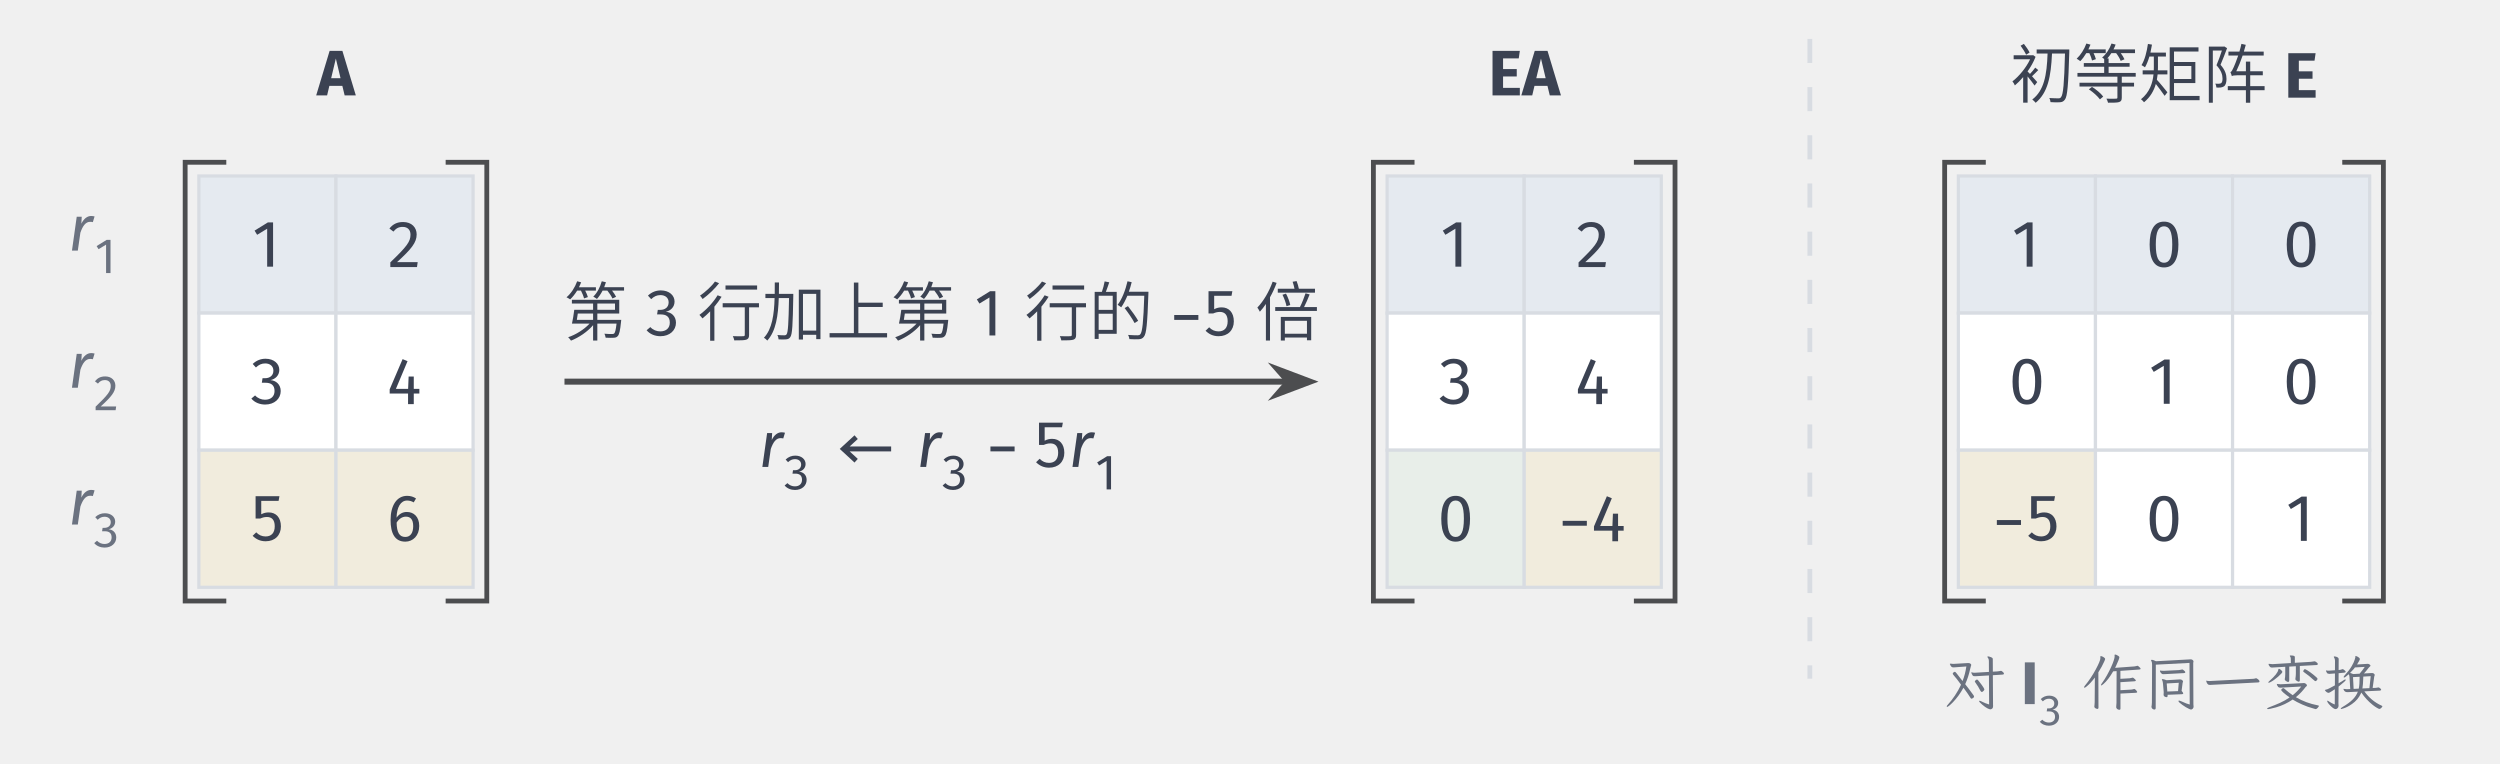
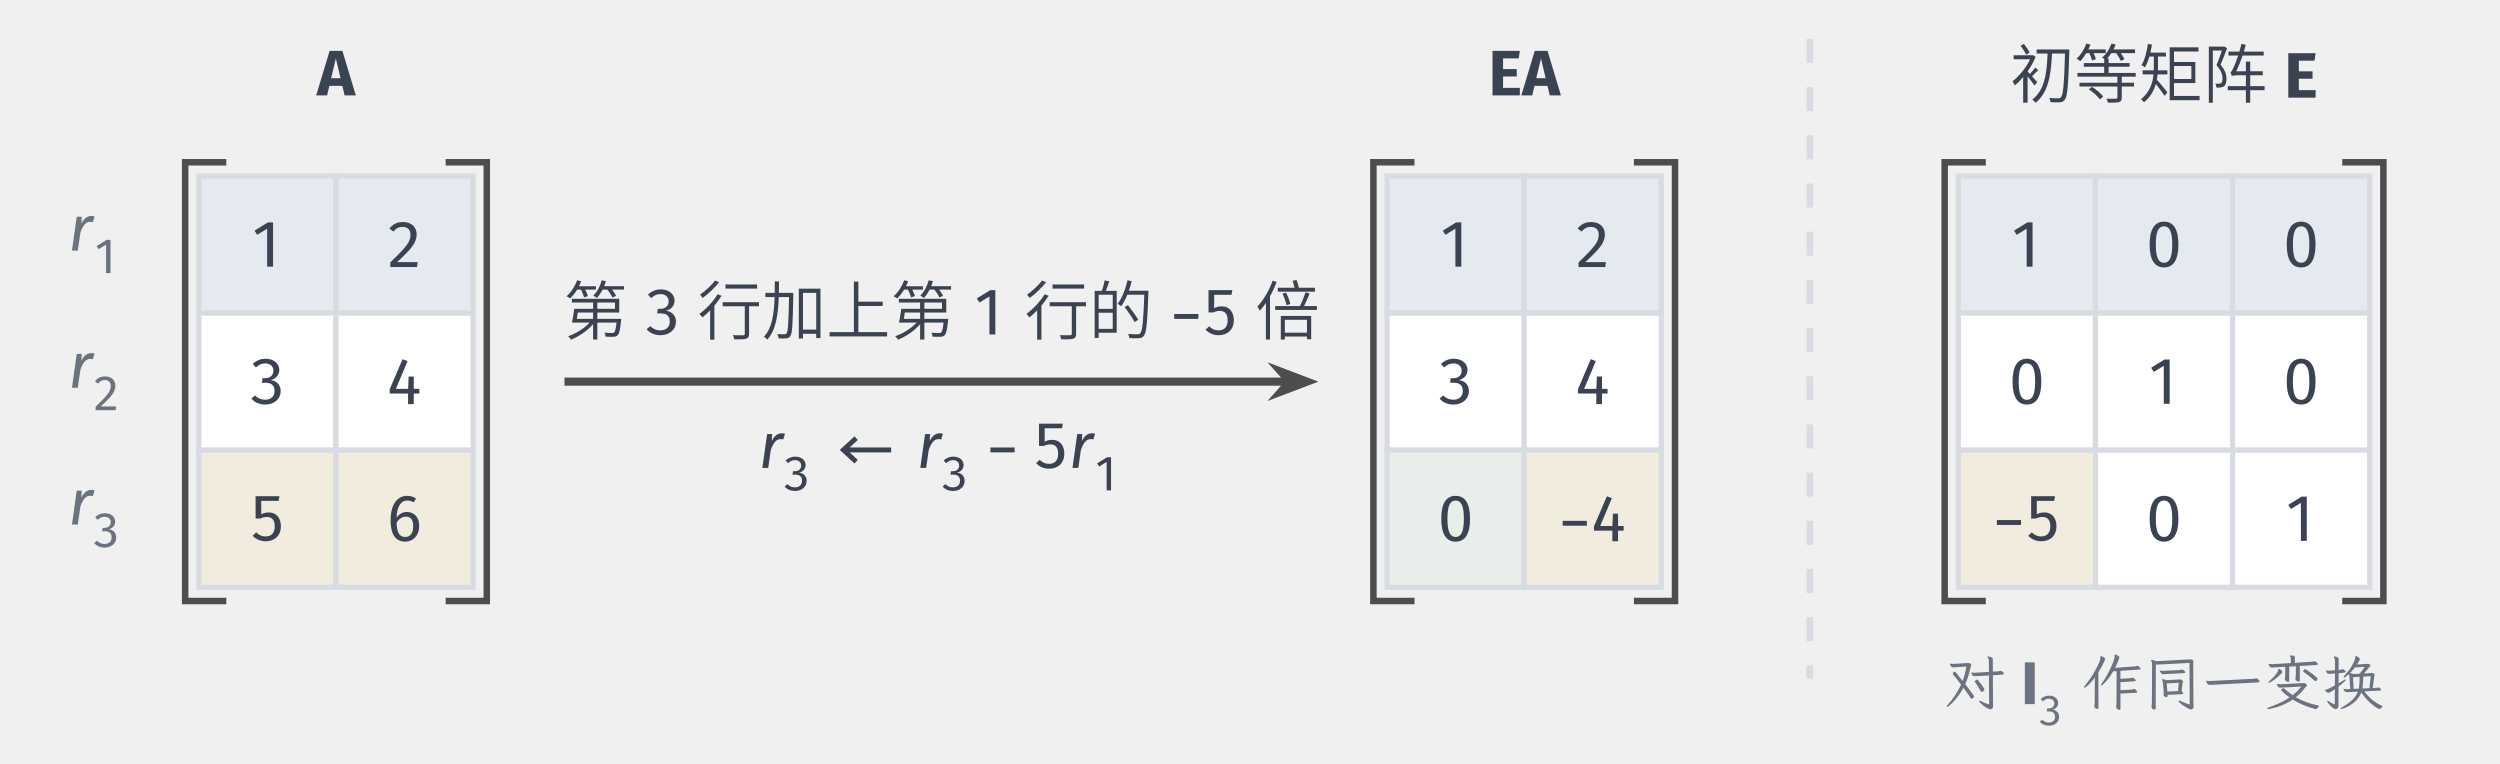
<svg xmlns="http://www.w3.org/2000/svg" xmlns:xlink="http://www.w3.org/1999/xlink" version="1.1" width="310.13" height="94.69" viewBox="0 0 310.13 94.69">
  <defs>
    <path id="font_1_1220" d="M.356 .539C.298 .539 .243 .501 .203 .419L.209 .527H.131L.057 0H.148L.188 .279C.225 .386 .271 .448 .339 .448 .356 .448 .367 .447 .382 .443L.409 .532C.393 .536 .375 .539 .356 .539Z" />
    <path id="font_1_18" d="M.276 0H.368V.689H.287L.08 .561 .12 .496 .276 .591V0Z" />
    <path id="font_1_19" d="M.258 .701C.163 .701 .099 .667 .045 .6L.107 .552C.15 .603 .187 .625 .253 .625 .328 .625 .373 .579 .373 .504 .373 .395 .315 .319 .059 .073V0H.474L.485 .077H.164C.389 .282 .469 .383 .469 .508 .469 .617 .391 .701 .258 .701Z" />
    <path id="font_1_20" d="M.251 .701C.178 .701 .11 .676 .051 .62L.101 .565C.146 .607 .187 .628 .246 .628 .317 .628 .373 .588 .373 .515 .373 .435 .311 .398 .245 .398H.204L.193 .327H.251C.332 .327 .391 .295 .391 .199 .391 .115 .335 .063 .242 .063 .186 .063 .13 .085 .088 .13L.03 .081C.083 .017 .165-.012 .245-.012 .39-.012 .487 .079 .487 .198 .487 .303 .41 .363 .328 .368 .405 .385 .465 .442 .465 .528 .465 .622 .383 .701 .251 .701Z" />
    <path id="font_1_1126" d="M.22 .268 .293 .574 .366 .268H.22M.43 0H.604L.395 .693H.196L-.013 0H.157L.192 .149H.394L.43 0Z" />
    <path id="font_1_21" d="M.511 .238H.424V.43H.344L.336 .238H.146L.327 .669 .25 .701 .049 .231V.165H.335V0H.424V.165H.511V.238Z" />
    <path id="font_1_22" d="M.467 .689H.096V.342H.168C.207 .358 .234 .366 .273 .366 .341 .366 .394 .329 .394 .221 .394 .118 .341 .063 .252 .063 .194 .063 .147 .084 .106 .127L.05 .073C.103 .02 .168-.012 .253-.012 .397-.012 .49 .081 .49 .219 .49 .358 .413 .437 .301 .437 .261 .437 .225 .43 .184 .408V.617H.454L.467 .689Z" />
    <path id="font_1_23" d="M.292 .061C.2 .061 .16 .131 .157 .284 .191 .34 .241 .377 .301 .377 .368 .377 .415 .34 .415 .229 .415 .126 .373 .061 .292 .061M.317 .45C.254 .45 .2 .423 .156 .361 .16 .524 .22 .628 .32 .628 .357 .628 .392 .618 .423 .599L.459 .66C.42 .686 .375 .701 .321 .701 .16 .701 .063 .553 .063 .324 .063 .122 .126-.012 .292-.012 .412-.012 .509 .081 .509 .232 .509 .379 .42 .45 .317 .45Z" />
    <path id="font_2_29813" d="M.9 .242H.528V.341H.869V.555H.132V.497H.462V.399H.169C.161 .329 .146 .242 .133 .184H.407C.324 .094 .194 .012 .074-.028 .089-.041 .108-.065 .118-.081 .24-.033 .374 .056 .462 .16V-.079H.528V.184H.827C.816 .087 .805 .044 .79 .03 .782 .023 .771 .022 .754 .022 .736 .022 .688 .022 .637 .027 .648 .01 .655-.016 .657-.035 .709-.038 .758-.038 .782-.036 .81-.035 .828-.029 .843-.013 .869 .011 .883 .072 .897 .214 .899 .223 .9 .242 .9 .242M.224 .341H.462V.242H.209L.224 .341M.803 .399H.528V.497H.803V.399M.276 .827 .214 .843C.179 .746 .12 .654 .048 .594 .065 .586 .092 .571 .105 .561 .143 .597 .181 .644 .214 .698H.273C.294 .657 .314 .608 .321 .576L.381 .597C.374 .624 .357 .663 .339 .698H.506V.75H.242C.255 .775 .266 .801 .276 .827M.662 .828 .597 .843C.571 .75 .525 .662 .465 .604 .481 .596 .509 .578 .522 .568 .554 .603 .584 .648 .61 .698H.684C.716 .659 .748 .609 .763 .575L.82 .601C.808 .628 .783 .665 .757 .698H.944V.751H.635C.645 .776 .654 .802 .662 .828Z" />
    <path id="font_2_36714" d="M.925 .778H.433V.713H.925V.778M.333 .813 .269 .839C.218 .766 .12 .677 .037 .62 .049 .607 .067 .582 .077 .567 .165 .63 .267 .727 .333 .813M.954 .502H.389V.438H.733V.01C.733-.007 .726-.012 .707-.012 .689-.014 .621-.014 .547-.011 .557-.031 .567-.058 .57-.077 .669-.077 .725-.076 .757-.066 .789-.055 .8-.034 .8 .009V.438H.954V.502M.372 .602 .31 .625C.24 .51 .13 .394 .027 .32 .04 .307 .065 .278 .074 .265 .113 .296 .154 .334 .194 .375V-.082H.26V.448C.302 .498 .34 .55 .372 .602Z" />
    <path id="font_2_11407" d="M.639 .075V.647H.845V.075H.639M.911 .712H.574V-.064H.639V.01H.845V-.057H.911V.712M.266 .825H.2L.199 .647H.054V.582H.197C.19 .327 .159 .099 .031-.036 .048-.045 .071-.065 .083-.08 .219 .067 .253 .311 .262 .582H.422C.415 .187 .406 .048 .384 .018 .375 .005 .365 .002 .35 .002 .332 .002 .288 .002 .24 .007 .251-.012 .258-.041 .259-.061 .304-.064 .35-.064 .378-.061 .407-.058 .425-.05 .442-.025 .473 .019 .48 .163 .488 .612 .488 .621 .488 .647 .488 .647H.264L.266 .825Z" />
    <path id="font_2_9518" d="M.501 .823H.431V.036H.053V-.031H.948V.036H.501V.443H.88V.51H.501V.823Z" />
    <path id="font_2_27707" d="M.607 .456 .555 .426C.611 .353 .68 .253 .71 .193L.766 .228C.734 .287 .664 .384 .607 .456M.316 .827 .244 .841C.236 .793 .218 .725 .201 .678H.089V-.054H.151V.026H.432V.678H.263C.28 .721 .299 .777 .316 .827M.151 .618H.37V.398H.151V.618M.151 .087V.338H.37V.087H.151M.665 .829 .6 .843C.568 .704 .515 .566 .446 .476 .462 .467 .49 .448 .502 .438 .537 .487 .569 .549 .598 .618H.861C.848 .209 .831 .053 .799 .018 .788 .005 .776 .002 .756 .002 .733 .002 .673 .003 .608 .008 .62-.009 .628-.037 .63-.057 .686-.06 .745-.062 .778-.059 .812-.056 .834-.048 .855-.02 .895 .028 .909 .184 .925 .644 .926 .654 .926 .68 .926 .68H.621C.638 .728 .653 .778 .665 .829Z" />
    <path id="font_1_754" d="M.062 .242H.438V.318H.062V.242Z" />
    <path id="font_2_10289" d="M.477 .651 .422 .633C.45 .577 .476 .504 .485 .455L.543 .474C.534 .522 .507 .595 .477 .651M.459 .027V.228H.803V.027H.459M.869 .288H.396V-.079H.459V-.033H.803V-.075H.869V.288M.642 .846 .58 .836C.592 .803 .602 .761 .609 .727H.349V.666H.928V.727H.677C.671 .761 .657 .809 .642 .846M.845 .638 .781 .656C.76 .592 .725 .502 .694 .442H.309V.381H.958V.442H.758C.787 .498 .819 .573 .845 .638M.331 .818 .269 .837C.215 .684 .126 .532 .031 .434 .043 .418 .063 .385 .07 .369 .102 .404 .134 .445 .164 .49V-.079H.228V.594C.268 .665 .303 .741 .331 .818Z" />
    <path id="font_1_624" d="M.12 .28 .35 .068 .401 .125 .274 .242H.92V.318H.274L.401 .435 .35 .492 .12 .28Z" />
    <path id="font_1_1130" d="M.49 .693H.065V0H.49V.118H.229V.295H.442V.41H.229V.576H.473L.49 .693Z" />
    <path id="font_1_17" d="M.28 .628C.363 .628 .408 .552 .408 .345 .408 .137 .363 .061 .28 .061 .196 .061 .152 .137 .152 .345 .152 .552 .196 .628 .28 .628M.28 .701C.13 .701 .056 .578 .056 .345 .056 .112 .13-.012 .28-.012 .43-.012 .504 .112 .504 .345 .504 .577 .43 .701 .28 .701Z" />
    <path id="font_2_11197" d="M.214 .838 .163 .809C.195 .766 .232 .708 .249 .669L.303 .703C.286 .74 .248 .796 .214 .838M.921 .751H.413V.687H.583C.571 .351 .529 .112 .345-.028 .36-.04 .388-.066 .398-.079 .588 .08 .635 .325 .652 .687H.854C.842 .217 .826 .046 .792 .008 .781-.007 .77-.01 .752-.01 .728-.01 .671-.009 .609-.005 .621-.023 .627-.05 .629-.069 .686-.073 .742-.074 .776-.071 .81-.068 .831-.059 .853-.029 .892 .021 .906 .195 .921 .714 .921 .723 .921 .751 .921 .751M.438 .43 .391 .468C.372 .44 .337 .399 .309 .37L.272 .408V.41C.322 .48 .366 .558 .396 .636L.358 .663 .348 .66H.055V.598H.311C.25 .467 .138 .332 .036 .254 .048 .242 .067 .21 .074 .191 .116 .226 .16 .27 .203 .321V-.077H.272V.331C.312 .282 .359 .221 .381 .189L.422 .243 .341 .334C.371 .361 .405 .397 .438 .43V.43Z" />
    <path id="font_2_29865" d="M.274 .168 .225 .13C.292 .087 .364 .021 .398-.026L.449 .017C.415 .065 .34 .128 .274 .168M.642 .827 .578 .843C.548 .757 .494 .677 .432 .625L.464 .603V.539H.147V.482H.464V.386H.048V.327H.67V.233H.08V.174H.67V.004C.67-.01 .666-.015 .648-.015 .629-.017 .57-.017 .499-.015 .509-.033 .52-.059 .524-.078 .608-.078 .664-.078 .696-.068 .729-.057 .738-.038 .738 .003V.174H.929V.233H.738V.327H.955V.386H.533V.482H.86V.539H.533V.611H.512C.534 .635 .556 .663 .576 .694H.65C.681 .654 .709 .606 .721 .573L.78 .598C.769 .625 .746 .661 .722 .694H.944V.752H.609C.622 .776 .633 .801 .642 .827M.251 .826 .187 .843C.154 .753 .098 .665 .036 .607 .052 .598 .08 .579 .092 .569 .125 .602 .157 .646 .186 .694H.233C.252 .655 .269 .609 .275 .579L.335 .6C.329 .625 .315 .661 .299 .694H.488V.752H.218C.23 .776 .241 .801 .251 .826Z" />
    <path id="font_2_28289" d="M.932 .719V.784H.484V-.039H.949V.027H.551V.228H.883V.556H.551V.719H.932M.551 .493H.821V.291H.551V.493M.208 .826 .145 .837C.127 .712 .096 .589 .045 .507 .06 .499 .088 .482 .099 .473 .126 .519 .149 .577 .168 .641H.237V.476L.236 .426H.063V.363H.232C.219 .232 .174 .086 .037-.024 .051-.033 .075-.058 .084-.071 .183 .009 .238 .11 .268 .214 .312 .157 .378 .07 .405 .029L.448 .084C.424 .115 .32 .243 .284 .279 .289 .308 .293 .336 .296 .363H.448V.426H.3L.301 .475V.641H.425V.702H.184C.193 .742 .201 .784 .208 .826V.826Z" />
    <path id="font_2_43092" d="M.961 .18H.737V.349H.933V.411H.737V.562H.67V.411H.52C.554 .482 .589 .567 .619 .656H.947V.718H.638C.649 .753 .659 .788 .668 .823L.6 .838C.592 .798 .581 .757 .569 .718H.398V.656H.55C.522 .573 .494 .505 .482 .479 .462 .434 .447 .403 .429 .398 .437 .381 .448 .349 .451 .335 .46 .344 .492 .349 .537 .349H.67V.18H.388V.117H.67V-.078H.737V.117H.961V.18M.322 .795H.093V-.078H.155V.734H.296C.274 .666 .244 .578 .212 .505 .287 .423 .306 .354 .306 .298 .306 .267 .301 .238 .285 .227 .276 .221 .265 .218 .253 .218 .237 .216 .217 .217 .193 .219 .204 .201 .21 .175 .211 .158 .232 .157 .258 .157 .278 .159 .298 .162 .316 .168 .329 .177 .356 .197 .368 .24 .368 .292 .368 .355 .35 .428 .275 .512 .309 .591 .347 .69 .377 .771L.333 .798 .322 .795Z" />
    <path id="font_3_7312" d="M.098 .672 .139 .668H.148L.386 .682H.397C.407 .682 .416 .678 .426 .672 .436 .665 .44 .658 .44 .652 .44 .645 .439 .64 .436 .636 .434 .632 .429 .614 .422 .583 .404 .497 .377 .413 .34 .331 .383 .277 .428 .217 .475 .151 .483 .141 .487 .133 .487 .126 .487 .12 .484 .114 .479 .108 .473 .103 .467 .098 .46 .095 .454 .091 .448 .09 .443 .09 .439 .09 .433 .095 .427 .105 .394 .158 .355 .214 .311 .272 .259 .178 .201 .098 .136 .031 .11 .005 .089-.015 .072-.028 .055-.041 .044-.047 .04-.047 .036-.047 .034-.044 .034-.038 .034-.031 .038-.024 .046-.016 .137 .084 .212 .197 .271 .322 .229 .382 .186 .437 .143 .486 .137 .494 .133 .502 .133 .508 .133 .514 .138 .52 .147 .527 .157 .533 .164 .537 .168 .537 .173 .537 .181 .53 .193 .516 .217 .486 .252 .441 .296 .383 .326 .459 .347 .54 .359 .625L.171 .611C.165 .61 .16 .61 .155 .61H.142C.129 .61 .119 .613 .113 .619 .107 .626 .1 .634 .094 .645 .088 .655 .085 .663 .085 .666 .085 .67 .088 .672 .093 .672H.098M.649 .225C.636 .209 .626 .202 .617 .202 .608 .202 .6 .207 .594 .219 .569 .269 .54 .317 .506 .363 .502 .368 .5 .373 .5 .378 .5 .382 .505 .389 .514 .396 .523 .404 .53 .408 .536 .408 .541 .408 .548 .404 .555 .395 .562 .387 .571 .375 .583 .36 .594 .345 .606 .33 .618 .314 .629 .298 .639 .283 .647 .27 .654 .257 .658 .248 .658 .242 .658 .237 .655 .231 .649 .225M.802-.002 .803-.034C.803-.053 .798-.066 .787-.075 .777-.083 .767-.087 .757-.087 .748-.087 .732-.082 .709-.07 .686-.059 .657-.038 .623-.009 .588 .021 .571 .04 .571 .049 .571 .053 .574 .056 .581 .056 .587 .056 .604 .049 .631 .035 .658 .021 .694 .007 .737-.006L.734 .476 .526 .464C.522 .463 .518 .463 .515 .463H.504C.485 .463 .473 .465 .467 .471 .461 .479 .455 .489 .449 .5 .444 .511 .441 .519 .441 .523 .441 .527 .443 .529 .445 .529 .447 .529 .452 .527 .46 .525 .468 .522 .479 .521 .494 .521H.503L.734 .535 .733 .717C.733 .736 .729 .751 .721 .763 .712 .774 .708 .782 .708 .786 .708 .79 .712 .792 .721 .792 .729 .792 .742 .789 .76 .782 .777 .776 .788 .77 .792 .765 .796 .76 .798 .753 .798 .744L.799 .539 .874 .543C.896 .545 .91 .547 .916 .549 .922 .552 .928 .553 .933 .553 .939 .553 .945 .55 .953 .544 .973 .53 .983 .517 .983 .506 .983 .496 .976 .491 .96 .49L.799 .48 .802-.002Z" />
    <path id="font_1_1134" d="M.229 .693H.065V0H.229V.693Z" />
    <path id="font_3_4776" d="M.539 .784V.796C.539 .797 .539 .802 .538 .81 .537 .819 .54 .823 .547 .823 .553 .823 .562 .821 .573 .816 .584 .811 .595 .805 .604 .798 .613 .791 .618 .784 .618 .778 .618 .762 .601 .717 .567 .644L.547 .602 .869 .626C.88 .627 .89 .629 .899 .632 .908 .635 .914 .637 .919 .637 .923 .637 .929 .633 .938 .626 .959 .609 .97 .596 .97 .587 .97 .58 .963 .575 .948 .574L.635 .552V.42L.789 .429C.801 .43 .811 .432 .819 .435 .827 .438 .833 .44 .838 .44 .843 .44 .849 .437 .858 .43 .867 .424 .874 .417 .881 .409 .888 .402 .891 .396 .891 .392 .891 .385 .884 .38 .869 .379L.635 .364 .636 .231 .811 .241C.826 .242 .838 .244 .845 .247 .853 .25 .86 .252 .865 .252 .87 .252 .877 .248 .885 .241 .893 .233 .9 .226 .906 .218 .911 .21 .914 .204 .914 .202 .914 .194 .907 .189 .892 .188L.636 .175V-.073C.636-.087 .63-.094 .619-.094 .603-.094 .59-.089 .58-.08 .57-.07 .565-.06 .565-.05 .568-.024 .57-.001 .57 .018L.572 .548 .515 .544C.46 .449 .407 .38 .356 .336 .336 .319 .323 .31 .318 .31 .314 .31 .312 .313 .312 .318 .312 .323 .322 .34 .342 .367 .363 .395 .386 .433 .413 .481 .44 .529 .462 .574 .481 .616 .501 .659 .515 .695 .525 .726 .534 .757 .539 .776 .539 .784M.303 .77 .301 .785C.301 .793 .304 .797 .311 .797 .318 .797 .327 .794 .338 .789 .349 .784 .359 .778 .368 .77 .377 .763 .382 .756 .382 .75 .382 .744 .377 .73 .367 .708 .343 .653 .31 .593 .269 .528L.271-.056C.271-.072 .265-.08 .252-.08L.24-.077C.231-.075 .223-.071 .214-.064 .206-.058 .202-.05 .202-.041 .202-.033 .203-.024 .205-.015 .207-.007 .208 .008 .208 .03L.211 .441C.164 .378 .119 .329 .074 .293 .057 .279 .045 .272 .04 .272 .035 .272 .032 .275 .032 .28 .032 .286 .036 .294 .044 .304 .115 .39 .175 .48 .226 .576 .277 .671 .303 .734 .303 .764 .303 .766 .303 .768 .303 .77Z" />
    <path id="font_3_5739" d="M.847-.005 .85-.041C.85-.054 .846-.066 .836-.076 .827-.085 .818-.09 .809-.09 .8-.09 .788-.086 .772-.078 .739-.063 .702-.041 .661-.011 .62 .018 .599 .039 .599 .05 .599 .056 .602 .059 .608 .059 .615 .059 .628 .055 .648 .046 .706 .019 .752 .001 .786-.007L.782 .684 .223 .655 .221-.063C.221-.081 .214-.09 .2-.09 .186-.09 .175-.085 .165-.076 .156-.067 .151-.056 .151-.045V-.038C.151-.036 .152-.03 .155-.018 .157-.007 .158 .008 .158 .027L.161 .652C.161 .679 .158 .698 .153 .707 .147 .716 .144 .723 .144 .728 .144 .733 .149 .736 .159 .736 .169 .736 .192 .728 .226 .712L.795 .743H.807C.818 .743 .828 .739 .836 .731 .845 .724 .849 .715 .849 .706L.844 .686 .847-.005M.38 .498 .35 .497C.337 .497 .329 .499 .325 .502 .303 .52 .292 .537 .292 .552 .292 .556 .294 .558 .297 .558 .3 .558 .306 .557 .313 .555 .32 .554 .331 .553 .346 .553H.359L.605 .565C.62 .566 .632 .568 .641 .571 .65 .574 .657 .576 .661 .576 .665 .576 .671 .573 .68 .567 .701 .552 .712 .539 .712 .529 .712 .521 .705 .516 .692 .515L.38 .498M.342 .339C.34 .364 .336 .381 .331 .39 .326 .4 .323 .406 .323 .41 .323 .413 .328 .415 .337 .415 .347 .415 .369 .409 .402 .397L.618 .41H.628C.641 .41 .652 .406 .661 .398 .67 .39 .675 .383 .675 .377 .675 .371 .674 .367 .672 .364 .67 .361 .669 .358 .668 .354L.651 .22C.669 .199 .678 .186 .678 .179 .678 .172 .675 .168 .669 .167 .664 .166 .657 .165 .648 .164L.418 .155 .419 .142V.139C.419 .123 .413 .115 .4 .115L.388 .118C.38 .119 .372 .123 .364 .129 .356 .135 .352 .144 .352 .155V.16C.353 .172 .354 .184 .354 .195L.353 .216 .342 .339M.604 .354 .404 .343 .414 .209 .592 .216 .604 .354Z" />
    <path id="font_3_4478" d="M.11 .383 .837 .42C.853 .421 .865 .423 .871 .426 .878 .429 .883 .43 .887 .43 .891 .43 .898 .427 .907 .421 .917 .416 .925 .409 .933 .4 .941 .392 .944 .385 .944 .378 .944 .367 .937 .361 .921 .36L.148 .32C.143 .319 .138 .319 .133 .319H.121C.108 .319 .098 .321 .091 .326 .08 .335 .072 .347 .067 .36 .062 .373 .059 .382 .059 .385 .059 .388 .061 .39 .063 .39 .065 .39 .07 .389 .078 .386 .086 .384 .097 .383 .11 .383Z" />
    <path id="font_3_5692" d="M.444 .111C.351 .178 .305 .22 .305 .235 .305 .242 .309 .248 .318 .255 .327 .263 .334 .266 .339 .266 .345 .266 .352 .262 .36 .254 .403 .215 .448 .18 .496 .148 .551 .193 .598 .241 .637 .292L.314 .274C.309 .273 .305 .273 .301 .273H.289C.273 .273 .262 .277 .255 .285 .248 .293 .242 .302 .238 .311 .234 .321 .232 .328 .232 .331 .232 .334 .233 .335 .236 .335 .239 .335 .244 .334 .252 .333 .259 .331 .271 .33 .288 .33H.303L.668 .349 .683 .35C.692 .35 .703 .346 .715 .337 .726 .328 .732 .32 .732 .312 .732 .305 .729 .299 .723 .295 .717 .291 .713 .287 .71 .284 .661 .219 .607 .162 .548 .115 .659 .05 .78 .005 .911-.02 .925-.023 .932-.026 .932-.031L.924-.044C.907-.07 .89-.083 .875-.083L.841-.073C.776-.056 .713-.033 .652-.006 .591 .021 .538 .049 .495 .076 .412 .019 .32-.025 .219-.054 .18-.065 .148-.073 .125-.077 .102-.081 .09-.083 .089-.083 .077-.083 .071-.081 .071-.076 .071-.069 .083-.061 .106-.052 .169-.029 .228-.004 .285 .021 .341 .046 .394 .076 .444 .111M.84 .404C.795 .447 .742 .489 .683 .53 .674 .536 .67 .541 .67 .545 .67 .55 .673 .557 .68 .566 .686 .576 .692 .581 .698 .581 .703 .581 .719 .573 .745 .557 .771 .541 .805 .516 .846 .483 .887 .45 .908 .429 .908 .42 .908 .414 .904 .406 .896 .396 .887 .386 .88 .381 .874 .381 .867 .381 .856 .389 .84 .404M.313 .555C.32 .546 .324 .54 .324 .535 .324 .524 .301 .498 .254 .456 .207 .415 .164 .384 .124 .364 .112 .358 .103 .355 .098 .355 .093 .355 .09 .357 .09 .36 .09 .365 .096 .373 .109 .384 .202 .466 .251 .528 .256 .57 .257 .581 .26 .586 .267 .586 .278 .586 .293 .576 .313 .555M.458 .808C.507 .808 .531 .8 .531 .784V.686L.796 .702C.818 .704 .832 .706 .839 .708 .846 .71 .852 .711 .857 .711 .862 .711 .87 .708 .879 .703 .901 .69 .912 .678 .912 .667 .912 .656 .906 .65 .895 .649L.625 .634 .614 .633V.402C.614 .382 .608 .372 .595 .372 .589 .372 .581 .375 .57 .382 .56 .388 .552 .394 .547 .398 .542 .403 .54 .41 .54 .417 .545 .454 .548 .483 .548 .506V.629L.459 .624 .438 .623V.398C.438 .378 .432 .368 .419 .368 .413 .368 .405 .371 .395 .377 .384 .384 .376 .389 .371 .394 .366 .399 .364 .406 .364 .413 .369 .439 .372 .469 .372 .502V.62L.19 .609C.177 .608 .163 .607 .15 .607 .137 .607 .126 .611 .119 .618 .112 .625 .106 .634 .101 .643 .096 .653 .094 .66 .094 .663 .094 .667 .096 .669 .101 .669 .12 .666 .138 .664 .154 .664H.167L.465 .682 .464 .75C.464 .767 .461 .778 .456 .785 .451 .792 .448 .798 .448 .802 .448 .806 .451 .808 .458 .808Z" />
    <path id="font_3_8716" d="M.592 .257C.602 .299 .607 .365 .607 .454L.497 .448 .507 .253 .592 .257M.791 .464 .668 .457C.665 .361 .66 .295 .653 .26L.769 .265 .791 .464M.728 .668 .742 .669C.752 .669 .762 .665 .772 .658 .782 .651 .787 .644 .787 .639 .787 .634 .784 .629 .779 .626 .774 .622 .766 .614 .756 .602 .724 .56 .698 .529 .679 .509L.804 .516H.812C.826 .516 .837 .513 .845 .505 .853 .498 .857 .492 .857 .485 .857 .478 .856 .473 .854 .469 .851 .464 .85 .46 .849 .457L.823 .268 .874 .27C.885 .271 .895 .272 .902 .274 .909 .277 .914 .278 .918 .278 .921 .278 .927 .276 .934 .272 .954 .26 .964 .249 .964 .238 .964 .231 .957 .226 .942 .224L.685 .212C.761 .106 .856 .027 .969-.024 .98-.028 .985-.033 .985-.038 .985-.04 .982-.045 .976-.052 .961-.071 .946-.08 .933-.08 .928-.08 .915-.074 .895-.062 .874-.051 .849-.033 .82-.01 .751 .045 .689 .113 .634 .193 .633 .19 .632 .186 .631 .183 .629 .18 .627 .176 .626 .173 .595 .106 .547 .049 .48 .002 .432-.032 .384-.057 .336-.072 .318-.078 .306-.081 .301-.081 .296-.081 .293-.079 .293-.075 .293-.07 .301-.062 .316-.052 .393-.007 .452 .036 .493 .078 .534 .12 .562 .163 .577 .207L.417 .199H.398C.375 .199 .357 .21 .345 .232 .34 .24 .338 .246 .338 .249 .338 .252 .34 .254 .344 .254 .349 .254 .354 .253 .36 .251 .366 .249 .377 .248 .392 .248H.403L.451 .25 .439 .442C.438 .464 .435 .478 .431 .485 .427 .492 .425 .495 .425 .496 .385 .459 .36 .441 .349 .441 .344 .441 .342 .444 .342 .449 .342 .455 .346 .463 .354 .472 .409 .533 .45 .585 .475 .63 .5 .674 .517 .709 .524 .735 .532 .76 .536 .775 .536 .778V.792C.536 .797 .538 .8 .541 .8 .544 .8 .552 .797 .564 .792 .595 .776 .611 .761 .611 .746 .611 .738 .595 .709 .564 .658L.728 .668M.052 .559 .082 .555H.099C.103 .555 .107 .555 .112 .556L.197 .562 .198 .721C.198 .742 .192 .76 .181 .777 .179 .78 .178 .783 .178 .785 .178 .79 .181 .792 .188 .792 .194 .792 .203 .791 .214 .788 .244 .779 .259 .766 .259 .749L.258 .566 .279 .569C.291 .57 .3 .572 .307 .576 .314 .579 .32 .581 .324 .581 .329 .581 .335 .578 .344 .572 .365 .558 .375 .546 .375 .537 .375 .529 .367 .524 .351 .522L.258 .513 .257 .345C.29 .364 .315 .379 .332 .391 .349 .403 .361 .409 .367 .409 .374 .409 .377 .407 .377 .402 .377 .391 .337 .354 .257 .291L.255 .011 .257-.026C.257-.043 .252-.056 .241-.067 .23-.078 .219-.083 .208-.083 .189-.083 .161-.065 .124-.029 .087 .008 .068 .035 .068 .052 .068 .055 .07 .057 .074 .057 .078 .057 .09 .05 .111 .036 .133 .021 .16 .007 .194-.006L.195 .247C.138 .207 .103 .187 .09 .187 .085 .187 .082 .188 .079 .189 .064 .195 .052 .203 .043 .214 .034 .224 .03 .23 .03 .231 .03 .235 .034 .238 .042 .239 .051 .24 .061 .243 .074 .248 .087 .253 .128 .274 .196 .311L.197 .509 .133 .504C.118 .503 .108 .502 .101 .502 .094 .502 .086 .504 .076 .508 .067 .512 .058 .526 .049 .549 .048 .55 .048 .552 .048 .555 .048 .558 .049 .559 .052 .559M.448 .518C.461 .515 .478 .508 .499 .499L.606 .505C.636 .54 .665 .577 .692 .618L.529 .609 .511 .585C.494 .565 .473 .543 .448 .518Z" />
  </defs>
  <use data-text="𝑟" xlink:href="#font_1_1220" transform="matrix(7.9701,0,0,-7.9701,8.473,31.089)" fill="#6b7280" />
  <use data-text="1" xlink:href="#font_1_18" transform="matrix(5.9776,0,0,-5.9776,11.509,33.878)" fill="#6b7280" />
  <use data-text="𝑟" xlink:href="#font_1_1220" transform="matrix(7.9701,0,0,-7.9701,8.473,48.097)" fill="#6b7280" />
  <use data-text="2" xlink:href="#font_1_19" transform="matrix(5.9776,0,0,-5.9776,11.509,50.886)" fill="#6b7280" />
  <use data-text="𝑟" xlink:href="#font_1_1220" transform="matrix(7.9701,0,0,-7.9701,8.473,65.069)" fill="#6b7280" />
  <use data-text="3" xlink:href="#font_1_20" transform="matrix(5.9776,0,0,-5.9776,11.509,67.858)" fill="#6b7280" />
  <use data-text="𝐀" xlink:href="#font_1_1126" transform="matrix(7.9701,0,0,-7.9701,39.327,11.837)" fill="#3b4252" />
  <path transform="matrix(1,0,0,-1,16.166,78.525)" d="M8.504 39.685V56.693H25.512V39.685ZM25.512 56.693" fill="#e5eaf0" />
-   <path transform="matrix(1,0,0,-1,16.166,78.525)" stroke-width=".399" stroke-linecap="butt" stroke-miterlimit="10" stroke-linejoin="miter" fill="none" stroke="#d8dce2" d="M8.504 39.685V56.693H25.512V39.685ZM25.512 56.693" />
+   <path transform="matrix(1,0,0,-1,16.166,78.525)" stroke-width=".648" stroke-linecap="butt" stroke-miterlimit="10" stroke-linejoin="miter" fill="none" stroke="#d8dce2" d="M8.504 39.685V56.693H25.512V39.685ZM25.512 56.693" />
  <use data-text="1" xlink:href="#font_1_18" transform="matrix(7.9701,0,0,-7.9701,30.942,33.081)" fill="#3b4252" />
  <path transform="matrix(1,0,0,-1,16.166,78.525)" d="M25.512 39.685V56.693H42.52V39.685ZM42.52 56.693" fill="#e5eaf0" />
-   <path transform="matrix(1,0,0,-1,16.166,78.525)" stroke-width=".399" stroke-linecap="butt" stroke-miterlimit="10" stroke-linejoin="miter" fill="none" stroke="#d8dce2" d="M25.512 39.685V56.693H42.52V39.685ZM42.52 56.693" />
+   <path transform="matrix(1,0,0,-1,16.166,78.525)" stroke-width=".648" stroke-linecap="butt" stroke-miterlimit="10" stroke-linejoin="miter" fill="none" stroke="#d8dce2" d="M25.512 39.685V56.693H42.52V39.685ZM42.52 56.693" />
  <use data-text="2" xlink:href="#font_1_19" transform="matrix(7.9701,0,0,-7.9701,47.95,33.129)" fill="#3b4252" />
  <path transform="matrix(1,0,0,-1,16.166,78.525)" d="M8.504 22.677V39.685H25.512V22.677ZM25.512 39.685" fill="#ffffff" />
-   <path transform="matrix(1,0,0,-1,16.166,78.525)" stroke-width=".399" stroke-linecap="butt" stroke-miterlimit="10" stroke-linejoin="miter" fill="none" stroke="#d8dce2" d="M8.504 22.677V39.685H25.512V22.677ZM25.512 39.685" />
+   <path transform="matrix(1,0,0,-1,16.166,78.525)" stroke-width=".648" stroke-linecap="butt" stroke-miterlimit="10" stroke-linejoin="miter" fill="none" stroke="#d8dce2" d="M8.504 22.677V39.685H25.512V22.677ZM25.512 39.685" />
  <use data-text="3" xlink:href="#font_1_20" transform="matrix(7.9701,0,0,-7.9701,30.942,50.089)" fill="#3b4252" />
  <path transform="matrix(1,0,0,-1,16.166,78.525)" d="M25.512 22.677V39.685H42.52V22.677ZM42.52 39.685" fill="#ffffff" />
-   <path transform="matrix(1,0,0,-1,16.166,78.525)" stroke-width=".399" stroke-linecap="butt" stroke-miterlimit="10" stroke-linejoin="miter" fill="none" stroke="#d8dce2" d="M25.512 22.677V39.685H42.52V22.677ZM42.52 39.685" />
+   <path transform="matrix(1,0,0,-1,16.166,78.525)" stroke-width=".648" stroke-linecap="butt" stroke-miterlimit="10" stroke-linejoin="miter" fill="none" stroke="#d8dce2" d="M25.512 22.677V39.685H42.52V22.677ZM42.52 39.685" />
  <use data-text="4" xlink:href="#font_1_21" transform="matrix(7.9701,0,0,-7.9701,47.95,50.137)" fill="#3b4252" />
  <path transform="matrix(1,0,0,-1,16.166,78.525)" d="M8.504 5.669V22.677H25.512V5.669ZM25.512 22.677" fill="#f1ecdd" />
-   <path transform="matrix(1,0,0,-1,16.166,78.525)" stroke-width=".399" stroke-linecap="butt" stroke-miterlimit="10" stroke-linejoin="miter" fill="none" stroke="#d8dce2" d="M8.504 5.669V22.677H25.512V5.669ZM25.512 22.677" />
+   <path transform="matrix(1,0,0,-1,16.166,78.525)" stroke-width=".648" stroke-linecap="butt" stroke-miterlimit="10" stroke-linejoin="miter" fill="none" stroke="#d8dce2" d="M8.504 5.669V22.677H25.512V5.669ZM25.512 22.677" />
  <use data-text="5" xlink:href="#font_1_22" transform="matrix(7.9701,0,0,-7.9701,30.942,67.05)" fill="#3b4252" />
  <path transform="matrix(1,0,0,-1,16.166,78.525)" d="M25.512 5.669V22.677H42.52V5.669ZM42.52 22.677" fill="#f1ecdd" />
-   <path transform="matrix(1,0,0,-1,16.166,78.525)" stroke-width=".399" stroke-linecap="butt" stroke-miterlimit="10" stroke-linejoin="miter" fill="none" stroke="#d8dce2" d="M25.512 5.669V22.677H42.52V5.669ZM42.52 22.677" />
+   <path transform="matrix(1,0,0,-1,16.166,78.525)" stroke-width=".648" stroke-linecap="butt" stroke-miterlimit="10" stroke-linejoin="miter" fill="none" stroke="#d8dce2" d="M25.512 5.669V22.677H42.52V5.669ZM42.52 22.677" />
  <use data-text="6" xlink:href="#font_1_23" transform="matrix(7.9701,0,0,-7.9701,47.95,67.097)" fill="#3b4252" />
-   <path transform="matrix(1,0,0,-1,16.166,78.525)" stroke-width=".598" stroke-linecap="butt" stroke-miterlimit="10" stroke-linejoin="miter" fill="none" stroke="#4c4d4f" d="M11.906 58.394H6.803V3.969H11.906" />
-   <path transform="matrix(1,0,0,-1,16.166,78.525)" stroke-width=".598" stroke-linecap="butt" stroke-miterlimit="10" stroke-linejoin="miter" fill="none" stroke="#4c4d4f" d="M39.118 58.394H44.221V3.969H39.118" />
-   <path transform="matrix(1,0,0,-1,16.166,78.525)" stroke-width=".747" stroke-linecap="butt" stroke-miterlimit="10" stroke-linejoin="miter" fill="none" stroke="#4c4d4f" d="M53.859 31.181H143.501" />
-   <path transform="matrix(1,0,0,-1,157.3324,47.34366)" d="M5.172 0 1.206 1.499 2.521 0 1.206-1.499Z" fill="#4c4d4f" />
-   <path transform="matrix(1,0,0,-1,157.3324,47.34366)" stroke-width=".747" stroke-linecap="butt" stroke-miterlimit="10" stroke-linejoin="miter" fill="none" stroke="#4c4d4f" d="M5.172 0 1.206 1.499 2.521 0 1.206-1.499Z" />
-   <use data-text="第" xlink:href="#font_2_29813" transform="matrix(7.9701,0,0,-7.9701,69.892,41.61201)" fill="#3b4252" />
-   <use data-text="3" xlink:href="#font_1_20" transform="matrix(7.9701,0,0,-7.9701,79.974,41.61201)" fill="#3b4252" />
-   <use data-text="行" xlink:href="#font_2_36714" transform="matrix(7.9701,0,0,-7.9701,86.549,41.61201)" fill="#3b4252" />
-   <use data-text="加" xlink:href="#font_2_11407" transform="matrix(7.9701,0,0,-7.9701,94.51911,41.61201)" fill="#3b4252" />
-   <use data-text="上" xlink:href="#font_2_9518" transform="matrix(7.9701,0,0,-7.9701,102.4892,41.61201)" fill="#3b4252" />
-   <use data-text="第" xlink:href="#font_2_29813" transform="matrix(7.9701,0,0,-7.9701,110.4593,41.61201)" fill="#3b4252" />
-   <use data-text="1" xlink:href="#font_1_18" transform="matrix(7.9701,0,0,-7.9701,120.542,41.61201)" fill="#3b4252" />
-   <use data-text="行" xlink:href="#font_2_36714" transform="matrix(7.9701,0,0,-7.9701,127.117,41.61201)" fill="#3b4252" />
-   <use data-text="的" xlink:href="#font_2_27707" transform="matrix(7.9701,0,0,-7.9701,135.0871,41.61201)" fill="#3b4252" />
-   <use data-text="−" xlink:href="#font_1_754" transform="matrix(7.9701,0,0,-7.9701,145.169,41.61201)" fill="#3b4252" />
-   <use data-text="5" xlink:href="#font_1_22" transform="matrix(7.9701,0,0,-7.9701,149.1541,41.61201)" fill="#3b4252" />
-   <use data-text="倍" xlink:href="#font_2_10289" transform="matrix(7.9701,0,0,-7.9701,155.73,41.61201)" fill="#3b4252" />
-   <use data-text="𝑟" xlink:href="#font_1_1220" transform="matrix(7.9701,0,0,-7.9701,94.119,57.922)" fill="#3b4252" />
-   <use data-text="3" xlink:href="#font_1_20" transform="matrix(5.9776,0,0,-5.9776,97.155,60.711)" fill="#3b4252" />
-   <use data-text="←" xlink:href="#font_1_624" transform="matrix(7.9701,0,0,-7.9701,103.215,57.922)" fill="#3b4252" />
-   <use data-text="𝑟" xlink:href="#font_1_1220" transform="matrix(7.9701,0,0,-7.9701,113.7116,57.922)" fill="#3b4252" />
-   <use data-text="3" xlink:href="#font_1_20" transform="matrix(5.9776,0,0,-5.9776,116.755,60.711)" fill="#3b4252" />
-   <use data-text="−" xlink:href="#font_1_754" transform="matrix(7.9701,0,0,-7.9701,122.372,57.922)" fill="#3b4252" />
-   <use data-text="5" xlink:href="#font_1_22" transform="matrix(7.9701,0,0,-7.9701,128.1264,57.922)" fill="#3b4252" />
-   <use data-text="𝑟" xlink:href="#font_1_1220" transform="matrix(7.9701,0,0,-7.9701,132.5897,57.922)" fill="#3b4252" />
-   <use data-text="1" xlink:href="#font_1_18" transform="matrix(5.9776,0,0,-5.9776,135.628,60.711)" fill="#3b4252" />
+   <path transform="matrix(1,0,0,-1,16.166,78.525)" stroke-width=".807" stroke-linecap="butt" stroke-miterlimit="10" stroke-linejoin="miter" fill="none" stroke="#4c4d4f" d="M11.906 58.394H6.803V3.969H11.906" />
+   <path transform="matrix(1,0,0,-1,16.166,78.525)" stroke-width=".807" stroke-linecap="butt" stroke-miterlimit="10" stroke-linejoin="miter" fill="none" stroke="#4c4d4f" d="M39.118 58.394H44.221V3.969H39.118" />
+   <path transform="matrix(1,0,0,-1,16.166,78.525)" stroke-width="1.009" stroke-linecap="butt" stroke-miterlimit="10" stroke-linejoin="miter" fill="none" stroke="#4c4d4f" d="M53.859 31.181H143.609" />
+   <path transform="matrix(1,0,0,-1,157.3324,47.34366)" d="M4.799 0 1.63 1.205 2.694 0 1.63-1.205Z" fill="#4c4d4f" />
+   <path transform="matrix(1,0,0,-1,157.3324,47.34366)" stroke-width="1.009" stroke-linecap="butt" stroke-miterlimit="10" stroke-linejoin="miter" fill="none" stroke="#4c4d4f" d="M4.799 0 1.63 1.205 2.694 0 1.63-1.205Z" />
+   <use data-text="第" xlink:href="#font_2_29813" transform="matrix(7.9701,0,0,-7.9701,69.892,41.48701)" fill="#3b4252" />
+   <use data-text="3" xlink:href="#font_1_20" transform="matrix(7.9701,0,0,-7.9701,79.974,41.48701)" fill="#3b4252" />
+   <use data-text="行" xlink:href="#font_2_36714" transform="matrix(7.9701,0,0,-7.9701,86.549,41.48701)" fill="#3b4252" />
+   <use data-text="加" xlink:href="#font_2_11407" transform="matrix(7.9701,0,0,-7.9701,94.51911,41.48701)" fill="#3b4252" />
+   <use data-text="上" xlink:href="#font_2_9518" transform="matrix(7.9701,0,0,-7.9701,102.4892,41.48701)" fill="#3b4252" />
+   <use data-text="第" xlink:href="#font_2_29813" transform="matrix(7.9701,0,0,-7.9701,110.4593,41.48701)" fill="#3b4252" />
+   <use data-text="1" xlink:href="#font_1_18" transform="matrix(7.9701,0,0,-7.9701,120.542,41.48701)" fill="#3b4252" />
+   <use data-text="行" xlink:href="#font_2_36714" transform="matrix(7.9701,0,0,-7.9701,127.117,41.48701)" fill="#3b4252" />
+   <use data-text="的" xlink:href="#font_2_27707" transform="matrix(7.9701,0,0,-7.9701,135.0871,41.48701)" fill="#3b4252" />
+   <use data-text="−" xlink:href="#font_1_754" transform="matrix(7.9701,0,0,-7.9701,145.169,41.48701)" fill="#3b4252" />
+   <use data-text="5" xlink:href="#font_1_22" transform="matrix(7.9701,0,0,-7.9701,149.1541,41.48701)" fill="#3b4252" />
+   <use data-text="倍" xlink:href="#font_2_10289" transform="matrix(7.9701,0,0,-7.9701,155.73,41.48701)" fill="#3b4252" />
+   <use data-text="𝑟" xlink:href="#font_1_1220" transform="matrix(7.9701,0,0,-7.9701,94.119,58.046)" fill="#3b4252" />
+   <use data-text="3" xlink:href="#font_1_20" transform="matrix(5.9776,0,0,-5.9776,97.155,60.835)" fill="#3b4252" />
+   <use data-text="←" xlink:href="#font_1_624" transform="matrix(7.9701,0,0,-7.9701,103.215,58.046)" fill="#3b4252" />
+   <use data-text="𝑟" xlink:href="#font_1_1220" transform="matrix(7.9701,0,0,-7.9701,113.7116,58.046)" fill="#3b4252" />
+   <use data-text="3" xlink:href="#font_1_20" transform="matrix(5.9776,0,0,-5.9776,116.755,60.835)" fill="#3b4252" />
+   <use data-text="−" xlink:href="#font_1_754" transform="matrix(7.9701,0,0,-7.9701,122.372,58.046)" fill="#3b4252" />
+   <use data-text="5" xlink:href="#font_1_22" transform="matrix(7.9701,0,0,-7.9701,128.1264,58.046)" fill="#3b4252" />
+   <use data-text="𝑟" xlink:href="#font_1_1220" transform="matrix(7.9701,0,0,-7.9701,132.5897,58.046)" fill="#3b4252" />
+   <use data-text="1" xlink:href="#font_1_18" transform="matrix(5.9776,0,0,-5.9776,135.628,60.835)" fill="#3b4252" />
  <use data-text="𝐄" xlink:href="#font_1_1130" transform="matrix(7.9701,0,0,-7.9701,184.633,11.837)" fill="#3b4252" />
  <use data-text="𝐀" xlink:href="#font_1_1126" transform="matrix(7.9701,0,0,-7.9701,188.8253,11.837)" fill="#3b4252" />
  <path transform="matrix(1,0,0,-1,16.166,78.525)" d="M155.907 39.685V56.693H172.915V39.685ZM172.915 56.693" fill="#e5eaf0" />
-   <path transform="matrix(1,0,0,-1,16.166,78.525)" stroke-width=".399" stroke-linecap="butt" stroke-miterlimit="10" stroke-linejoin="miter" fill="none" stroke="#d8dce2" d="M155.907 39.685V56.693H172.915V39.685ZM172.915 56.693" />
+   <path transform="matrix(1,0,0,-1,16.166,78.525)" stroke-width=".648" stroke-linecap="butt" stroke-miterlimit="10" stroke-linejoin="miter" fill="none" stroke="#d8dce2" d="M155.907 39.685V56.693H172.915V39.685ZM172.915 56.693" />
  <use data-text="1" xlink:href="#font_1_18" transform="matrix(7.9701,0,0,-7.9701,178.345,33.081)" fill="#3b4252" />
  <path transform="matrix(1,0,0,-1,16.166,78.525)" d="M172.915 39.685V56.693H189.923V39.685ZM189.923 56.693" fill="#e5eaf0" />
-   <path transform="matrix(1,0,0,-1,16.166,78.525)" stroke-width=".399" stroke-linecap="butt" stroke-miterlimit="10" stroke-linejoin="miter" fill="none" stroke="#d8dce2" d="M172.915 39.685V56.693H189.923V39.685ZM189.923 56.693" />
+   <path transform="matrix(1,0,0,-1,16.166,78.525)" stroke-width=".648" stroke-linecap="butt" stroke-miterlimit="10" stroke-linejoin="miter" fill="none" stroke="#d8dce2" d="M172.915 39.685V56.693H189.923V39.685ZM189.923 56.693" />
  <use data-text="2" xlink:href="#font_1_19" transform="matrix(7.9701,0,0,-7.9701,195.353,33.129)" fill="#3b4252" />
  <path transform="matrix(1,0,0,-1,16.166,78.525)" d="M155.907 22.677V39.685H172.915V22.677ZM172.915 39.685" fill="#ffffff" />
-   <path transform="matrix(1,0,0,-1,16.166,78.525)" stroke-width=".399" stroke-linecap="butt" stroke-miterlimit="10" stroke-linejoin="miter" fill="none" stroke="#d8dce2" d="M155.907 22.677V39.685H172.915V22.677ZM172.915 39.685" />
+   <path transform="matrix(1,0,0,-1,16.166,78.525)" stroke-width=".648" stroke-linecap="butt" stroke-miterlimit="10" stroke-linejoin="miter" fill="none" stroke="#d8dce2" d="M155.907 22.677V39.685H172.915V22.677ZM172.915 39.685" />
  <use data-text="3" xlink:href="#font_1_20" transform="matrix(7.9701,0,0,-7.9701,178.345,50.089)" fill="#3b4252" />
  <path transform="matrix(1,0,0,-1,16.166,78.525)" d="M172.915 22.677V39.685H189.923V22.677ZM189.923 39.685" fill="#ffffff" />
-   <path transform="matrix(1,0,0,-1,16.166,78.525)" stroke-width=".399" stroke-linecap="butt" stroke-miterlimit="10" stroke-linejoin="miter" fill="none" stroke="#d8dce2" d="M172.915 22.677V39.685H189.923V22.677ZM189.923 39.685" />
+   <path transform="matrix(1,0,0,-1,16.166,78.525)" stroke-width=".648" stroke-linecap="butt" stroke-miterlimit="10" stroke-linejoin="miter" fill="none" stroke="#d8dce2" d="M172.915 22.677V39.685H189.923V22.677ZM189.923 39.685" />
  <use data-text="4" xlink:href="#font_1_21" transform="matrix(7.9701,0,0,-7.9701,195.353,50.137)" fill="#3b4252" />
  <path transform="matrix(1,0,0,-1,16.166,78.525)" d="M155.907 5.669V22.677H172.915V5.669ZM172.915 22.677" fill="#e8eee9" />
-   <path transform="matrix(1,0,0,-1,16.166,78.525)" stroke-width=".399" stroke-linecap="butt" stroke-miterlimit="10" stroke-linejoin="miter" fill="none" stroke="#d8dce2" d="M155.907 5.669V22.677H172.915V5.669ZM172.915 22.677" />
+   <path transform="matrix(1,0,0,-1,16.166,78.525)" stroke-width=".648" stroke-linecap="butt" stroke-miterlimit="10" stroke-linejoin="miter" fill="none" stroke="#d8dce2" d="M155.907 5.669V22.677H172.915V5.669ZM172.915 22.677" />
  <use data-text="0" xlink:href="#font_1_17" transform="matrix(7.9701,0,0,-7.9701,178.345,67.097)" fill="#3b4252" />
  <path transform="matrix(1,0,0,-1,16.166,78.525)" d="M172.915 5.669V22.677H189.923V5.669ZM189.923 22.677" fill="#f1ecdd" />
-   <path transform="matrix(1,0,0,-1,16.166,78.525)" stroke-width=".399" stroke-linecap="butt" stroke-miterlimit="10" stroke-linejoin="miter" fill="none" stroke="#d8dce2" d="M172.915 5.669V22.677H189.923V5.669ZM189.923 22.677" />
+   <path transform="matrix(1,0,0,-1,16.166,78.525)" stroke-width=".648" stroke-linecap="butt" stroke-miterlimit="10" stroke-linejoin="miter" fill="none" stroke="#d8dce2" d="M172.915 5.669V22.677H189.923V5.669ZM189.923 22.677" />
  <use data-text="−" xlink:href="#font_1_754" transform="matrix(7.9701,0,0,-7.9701,193.36,67.14501)" fill="#3b4252" />
  <use data-text="4" xlink:href="#font_1_21" transform="matrix(7.9701,0,0,-7.9701,197.345,67.14501)" fill="#3b4252" />
-   <path transform="matrix(1,0,0,-1,16.166,78.525)" stroke-width=".598" stroke-linecap="butt" stroke-miterlimit="10" stroke-linejoin="miter" fill="none" stroke="#4c4d4f" d="M159.308 58.394H154.206V3.969H159.308" />
-   <path transform="matrix(1,0,0,-1,16.166,78.525)" stroke-width=".598" stroke-linecap="butt" stroke-miterlimit="10" stroke-linejoin="miter" fill="none" stroke="#4c4d4f" d="M186.521 58.394H191.624V3.969H186.521" />
-   <path transform="matrix(1,0,0,-1,16.166,78.525)" stroke-width=".598" stroke-linecap="butt" stroke-dasharray="2.989,2.989" stroke-miterlimit="10" stroke-linejoin="miter" fill="none" stroke="#d8dce2" d="M208.348 73.701V-5.669" />
+   <path transform="matrix(1,0,0,-1,16.166,78.525)" stroke-width=".807" stroke-linecap="butt" stroke-miterlimit="10" stroke-linejoin="miter" fill="none" stroke="#4c4d4f" d="M159.308 58.394H154.206V3.969H159.308" />
+   <path transform="matrix(1,0,0,-1,16.166,78.525)" stroke-width=".807" stroke-linecap="butt" stroke-miterlimit="10" stroke-linejoin="miter" fill="none" stroke="#4c4d4f" d="M186.521 58.394H191.624V3.969H186.521" />
+   <path transform="matrix(1,0,0,-1,16.166,78.525)" stroke-width=".807" stroke-linecap="butt" stroke-dasharray="2.989,2.989" stroke-miterlimit="10" stroke-linejoin="miter" fill="none" stroke="#d8dce2" d="M208.348 73.701V-5.669" />
  <use data-text="初" xlink:href="#font_2_11197" transform="matrix(7.9701,0,0,-7.9701,249.359,12.12)" fill="#3b4252" />
  <use data-text="等" xlink:href="#font_2_29865" transform="matrix(7.9701,0,0,-7.9701,257.3291,12.12)" fill="#3b4252" />
  <use data-text="矩" xlink:href="#font_2_28289" transform="matrix(7.9701,0,0,-7.9701,265.2992,12.12)" fill="#3b4252" />
  <use data-text="阵" xlink:href="#font_2_43092" transform="matrix(7.9701,0,0,-7.9701,273.2693,12.12)" fill="#3b4252" />
  <use data-text="𝐄" xlink:href="#font_1_1130" transform="matrix(7.9701,0,0,-7.9701,283.351,12.12)" fill="#3b4252" />
  <path transform="matrix(1,0,0,-1,16.166,78.525)" d="M226.773 39.685V56.693H243.781V39.685ZM243.781 56.693" fill="#e5eaf0" />
-   <path transform="matrix(1,0,0,-1,16.166,78.525)" stroke-width=".399" stroke-linecap="butt" stroke-miterlimit="10" stroke-linejoin="miter" fill="none" stroke="#d8dce2" d="M226.773 39.685V56.693H243.781V39.685ZM243.781 56.693" />
+   <path transform="matrix(1,0,0,-1,16.166,78.525)" stroke-width=".648" stroke-linecap="butt" stroke-miterlimit="10" stroke-linejoin="miter" fill="none" stroke="#d8dce2" d="M226.773 39.685V56.693H243.781V39.685ZM243.781 56.693" />
  <use data-text="1" xlink:href="#font_1_18" transform="matrix(7.9701,0,0,-7.9701,249.212,33.081)" fill="#3b4252" />
  <path transform="matrix(1,0,0,-1,16.166,78.525)" d="M243.781 39.685V56.693H260.789V39.685ZM260.789 56.693" fill="#e5eaf0" />
-   <path transform="matrix(1,0,0,-1,16.166,78.525)" stroke-width=".399" stroke-linecap="butt" stroke-miterlimit="10" stroke-linejoin="miter" fill="none" stroke="#d8dce2" d="M243.781 39.685V56.693H260.789V39.685ZM260.789 56.693" />
+   <path transform="matrix(1,0,0,-1,16.166,78.525)" stroke-width=".648" stroke-linecap="butt" stroke-miterlimit="10" stroke-linejoin="miter" fill="none" stroke="#d8dce2" d="M243.781 39.685V56.693H260.789V39.685ZM260.789 56.693" />
  <use data-text="0" xlink:href="#font_1_17" transform="matrix(7.9701,0,0,-7.9701,266.22,33.081)" fill="#3b4252" />
  <path transform="matrix(1,0,0,-1,16.166,78.525)" d="M260.789 39.685V56.693H277.797V39.685ZM277.797 56.693" fill="#e5eaf0" />
-   <path transform="matrix(1,0,0,-1,16.166,78.525)" stroke-width=".399" stroke-linecap="butt" stroke-miterlimit="10" stroke-linejoin="miter" fill="none" stroke="#d8dce2" d="M260.789 39.685V56.693H277.797V39.685ZM277.797 56.693" />
+   <path transform="matrix(1,0,0,-1,16.166,78.525)" stroke-width=".648" stroke-linecap="butt" stroke-miterlimit="10" stroke-linejoin="miter" fill="none" stroke="#d8dce2" d="M260.789 39.685V56.693H277.797V39.685ZM277.797 56.693" />
  <use data-text="0" xlink:href="#font_1_17" transform="matrix(7.9701,0,0,-7.9701,283.228,33.081)" fill="#3b4252" />
  <path transform="matrix(1,0,0,-1,16.166,78.525)" d="M226.773 22.677V39.685H243.781V22.677ZM243.781 39.685" fill="#ffffff" />
-   <path transform="matrix(1,0,0,-1,16.166,78.525)" stroke-width=".399" stroke-linecap="butt" stroke-miterlimit="10" stroke-linejoin="miter" fill="none" stroke="#d8dce2" d="M226.773 22.677V39.685H243.781V22.677ZM243.781 39.685" />
+   <path transform="matrix(1,0,0,-1,16.166,78.525)" stroke-width=".648" stroke-linecap="butt" stroke-miterlimit="10" stroke-linejoin="miter" fill="none" stroke="#d8dce2" d="M226.773 22.677V39.685H243.781V22.677ZM243.781 39.685" />
  <use data-text="0" xlink:href="#font_1_17" transform="matrix(7.9701,0,0,-7.9701,249.212,50.089)" fill="#3b4252" />
  <path transform="matrix(1,0,0,-1,16.166,78.525)" d="M243.781 22.677V39.685H260.789V22.677ZM260.789 39.685" fill="#ffffff" />
-   <path transform="matrix(1,0,0,-1,16.166,78.525)" stroke-width=".399" stroke-linecap="butt" stroke-miterlimit="10" stroke-linejoin="miter" fill="none" stroke="#d8dce2" d="M243.781 22.677V39.685H260.789V22.677ZM260.789 39.685" />
+   <path transform="matrix(1,0,0,-1,16.166,78.525)" stroke-width=".648" stroke-linecap="butt" stroke-miterlimit="10" stroke-linejoin="miter" fill="none" stroke="#d8dce2" d="M243.781 22.677V39.685H260.789V22.677ZM260.789 39.685" />
  <use data-text="1" xlink:href="#font_1_18" transform="matrix(7.9701,0,0,-7.9701,266.22,50.089)" fill="#3b4252" />
  <path transform="matrix(1,0,0,-1,16.166,78.525)" d="M260.789 22.677V39.685H277.797V22.677ZM277.797 39.685" fill="#ffffff" />
-   <path transform="matrix(1,0,0,-1,16.166,78.525)" stroke-width=".399" stroke-linecap="butt" stroke-miterlimit="10" stroke-linejoin="miter" fill="none" stroke="#d8dce2" d="M260.789 22.677V39.685H277.797V22.677ZM277.797 39.685" />
+   <path transform="matrix(1,0,0,-1,16.166,78.525)" stroke-width=".648" stroke-linecap="butt" stroke-miterlimit="10" stroke-linejoin="miter" fill="none" stroke="#d8dce2" d="M260.789 22.677V39.685H277.797V22.677ZM277.797 39.685" />
  <use data-text="0" xlink:href="#font_1_17" transform="matrix(7.9701,0,0,-7.9701,283.228,50.089)" fill="#3b4252" />
  <path transform="matrix(1,0,0,-1,16.166,78.525)" d="M226.773 5.669V22.677H243.781V5.669ZM243.781 22.677" fill="#f1ecdd" />
-   <path transform="matrix(1,0,0,-1,16.166,78.525)" stroke-width=".399" stroke-linecap="butt" stroke-miterlimit="10" stroke-linejoin="miter" fill="none" stroke="#d8dce2" d="M226.773 5.669V22.677H243.781V5.669ZM243.781 22.677" />
+   <path transform="matrix(1,0,0,-1,16.166,78.525)" stroke-width=".648" stroke-linecap="butt" stroke-miterlimit="10" stroke-linejoin="miter" fill="none" stroke="#d8dce2" d="M226.773 5.669V22.677H243.781V5.669ZM243.781 22.677" />
  <use data-text="−" xlink:href="#font_1_754" transform="matrix(7.9701,0,0,-7.9701,247.219,67.05)" fill="#3b4252" />
  <use data-text="5" xlink:href="#font_1_22" transform="matrix(7.9701,0,0,-7.9701,251.204,67.05)" fill="#3b4252" />
  <path transform="matrix(1,0,0,-1,16.166,78.525)" d="M243.781 5.669V22.677H260.789V5.669ZM260.789 22.677" fill="#ffffff" />
-   <path transform="matrix(1,0,0,-1,16.166,78.525)" stroke-width=".399" stroke-linecap="butt" stroke-miterlimit="10" stroke-linejoin="miter" fill="none" stroke="#d8dce2" d="M243.781 5.669V22.677H260.789V5.669ZM260.789 22.677" />
+   <path transform="matrix(1,0,0,-1,16.166,78.525)" stroke-width=".648" stroke-linecap="butt" stroke-miterlimit="10" stroke-linejoin="miter" fill="none" stroke="#d8dce2" d="M243.781 5.669V22.677H260.789V5.669ZM260.789 22.677" />
  <use data-text="0" xlink:href="#font_1_17" transform="matrix(7.9701,0,0,-7.9701,266.22,67.097)" fill="#3b4252" />
  <path transform="matrix(1,0,0,-1,16.166,78.525)" d="M260.789 5.669V22.677H277.797V5.669ZM277.797 22.677" fill="#ffffff" />
-   <path transform="matrix(1,0,0,-1,16.166,78.525)" stroke-width=".399" stroke-linecap="butt" stroke-miterlimit="10" stroke-linejoin="miter" fill="none" stroke="#d8dce2" d="M260.789 5.669V22.677H277.797V5.669ZM277.797 22.677" />
+   <path transform="matrix(1,0,0,-1,16.166,78.525)" stroke-width=".648" stroke-linecap="butt" stroke-miterlimit="10" stroke-linejoin="miter" fill="none" stroke="#d8dce2" d="M260.789 5.669V22.677H277.797V5.669ZM277.797 22.677" />
  <use data-text="1" xlink:href="#font_1_18" transform="matrix(7.9701,0,0,-7.9701,283.228,67.097)" fill="#3b4252" />
-   <path transform="matrix(1,0,0,-1,16.166,78.525)" stroke-width=".598" stroke-linecap="butt" stroke-miterlimit="10" stroke-linejoin="miter" fill="none" stroke="#4c4d4f" d="M230.175 58.394H225.073V3.969H230.175" />
-   <path transform="matrix(1,0,0,-1,16.166,78.525)" stroke-width=".598" stroke-linecap="butt" stroke-miterlimit="10" stroke-linejoin="miter" fill="none" stroke="#4c4d4f" d="M274.396 58.394H279.498V3.969H274.396" />
+   <path transform="matrix(1,0,0,-1,16.166,78.525)" stroke-width=".807" stroke-linecap="butt" stroke-miterlimit="10" stroke-linejoin="miter" fill="none" stroke="#4c4d4f" d="M230.175 58.394H225.073V3.969H230.175" />
+   <path transform="matrix(1,0,0,-1,16.166,78.525)" stroke-width=".807" stroke-linecap="butt" stroke-miterlimit="10" stroke-linejoin="miter" fill="none" stroke="#4c4d4f" d="M274.396 58.394H279.498V3.969H274.396" />
  <use data-text="对" xlink:href="#font_3_7312" transform="matrix(7.472,0,0,-7.472,241.247,87.347)" fill="#6b7280" />
  <use data-text="𝐈" xlink:href="#font_1_1134" transform="matrix(7.472,0,0,-7.472,250.699,87.347)" fill="#6b7280" />
  <use data-text="3" xlink:href="#font_1_20" transform="matrix(5.2304,0,0,-5.2304,252.888,89.962)" fill="#6b7280" />
  <use data-text="作" xlink:href="#font_3_4776" transform="matrix(7.472,0,0,-7.472,258.295,87.347)" fill="#6b7280" />
  <use data-text="同" xlink:href="#font_3_5739" transform="matrix(7.472,0,0,-7.472,265.767,87.347)" fill="#6b7280" />
  <use data-text="一" xlink:href="#font_3_4478" transform="matrix(7.472,0,0,-7.472,273.239,87.347)" fill="#6b7280" />
  <use data-text="变" xlink:href="#font_3_5692" transform="matrix(7.472,0,0,-7.472,280.711,87.347)" fill="#6b7280" />
  <use data-text="换" xlink:href="#font_3_8716" transform="matrix(7.472,0,0,-7.472,288.183,87.347)" fill="#6b7280" />
</svg>
